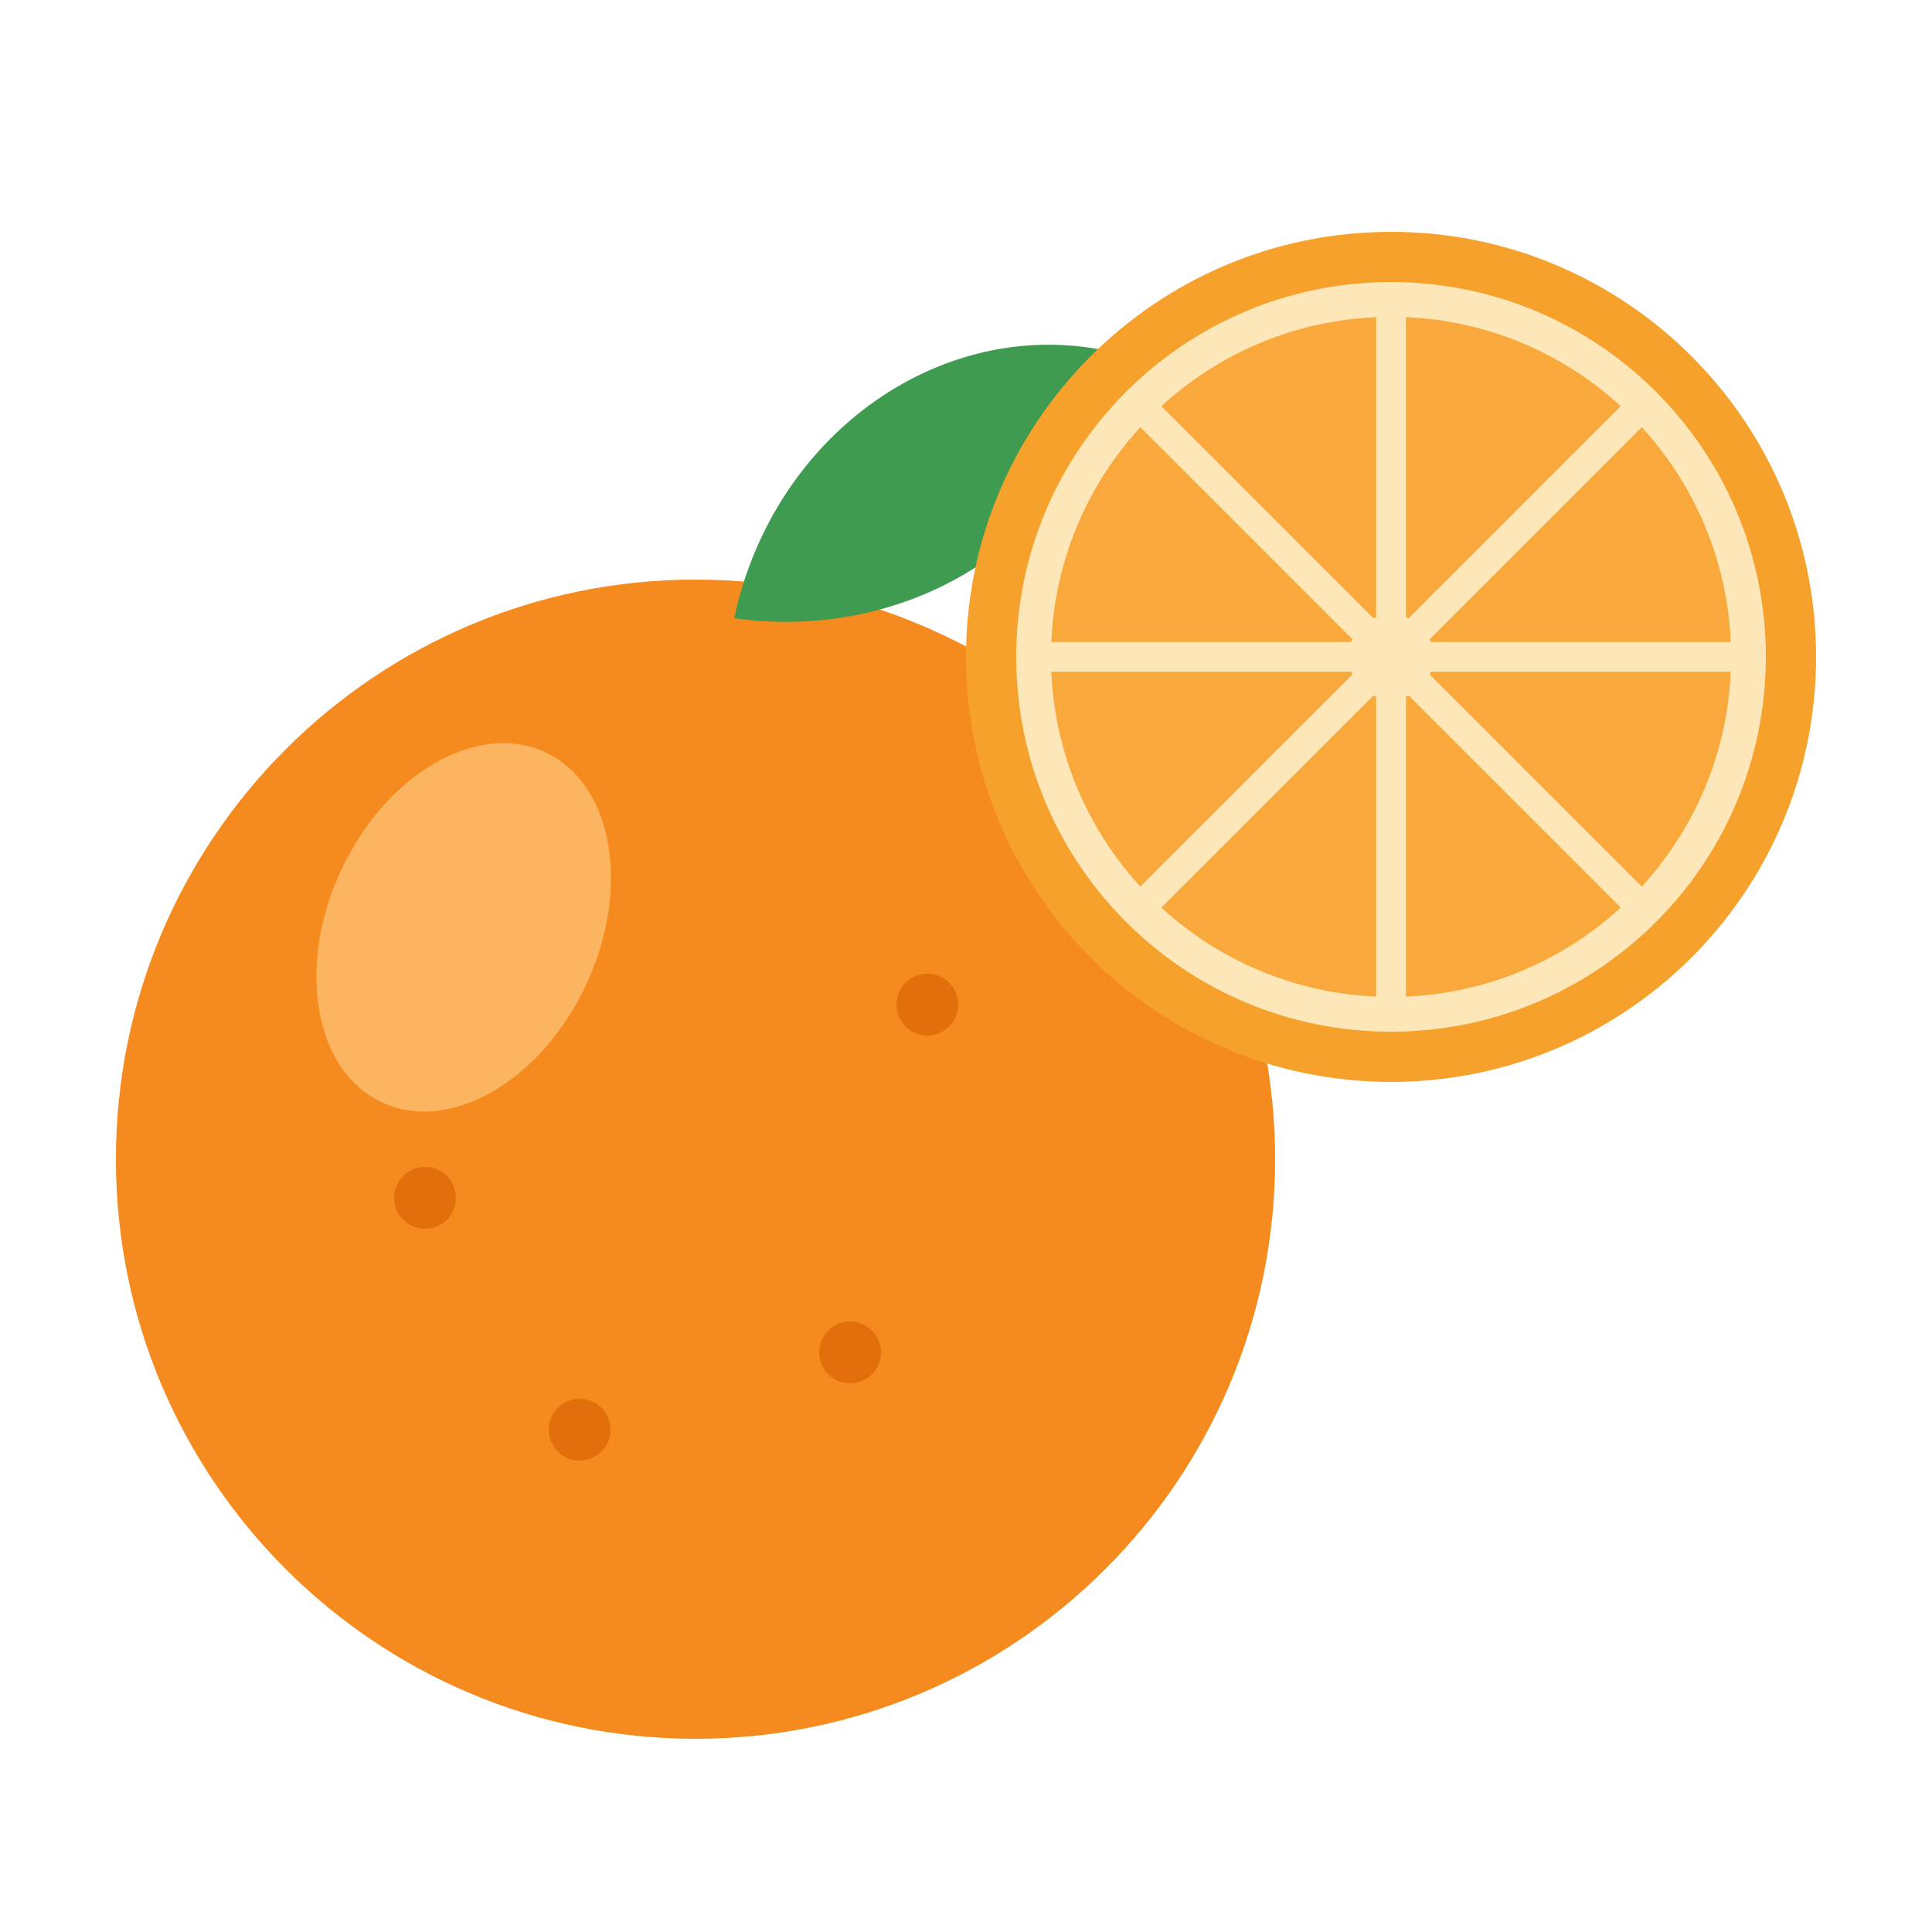
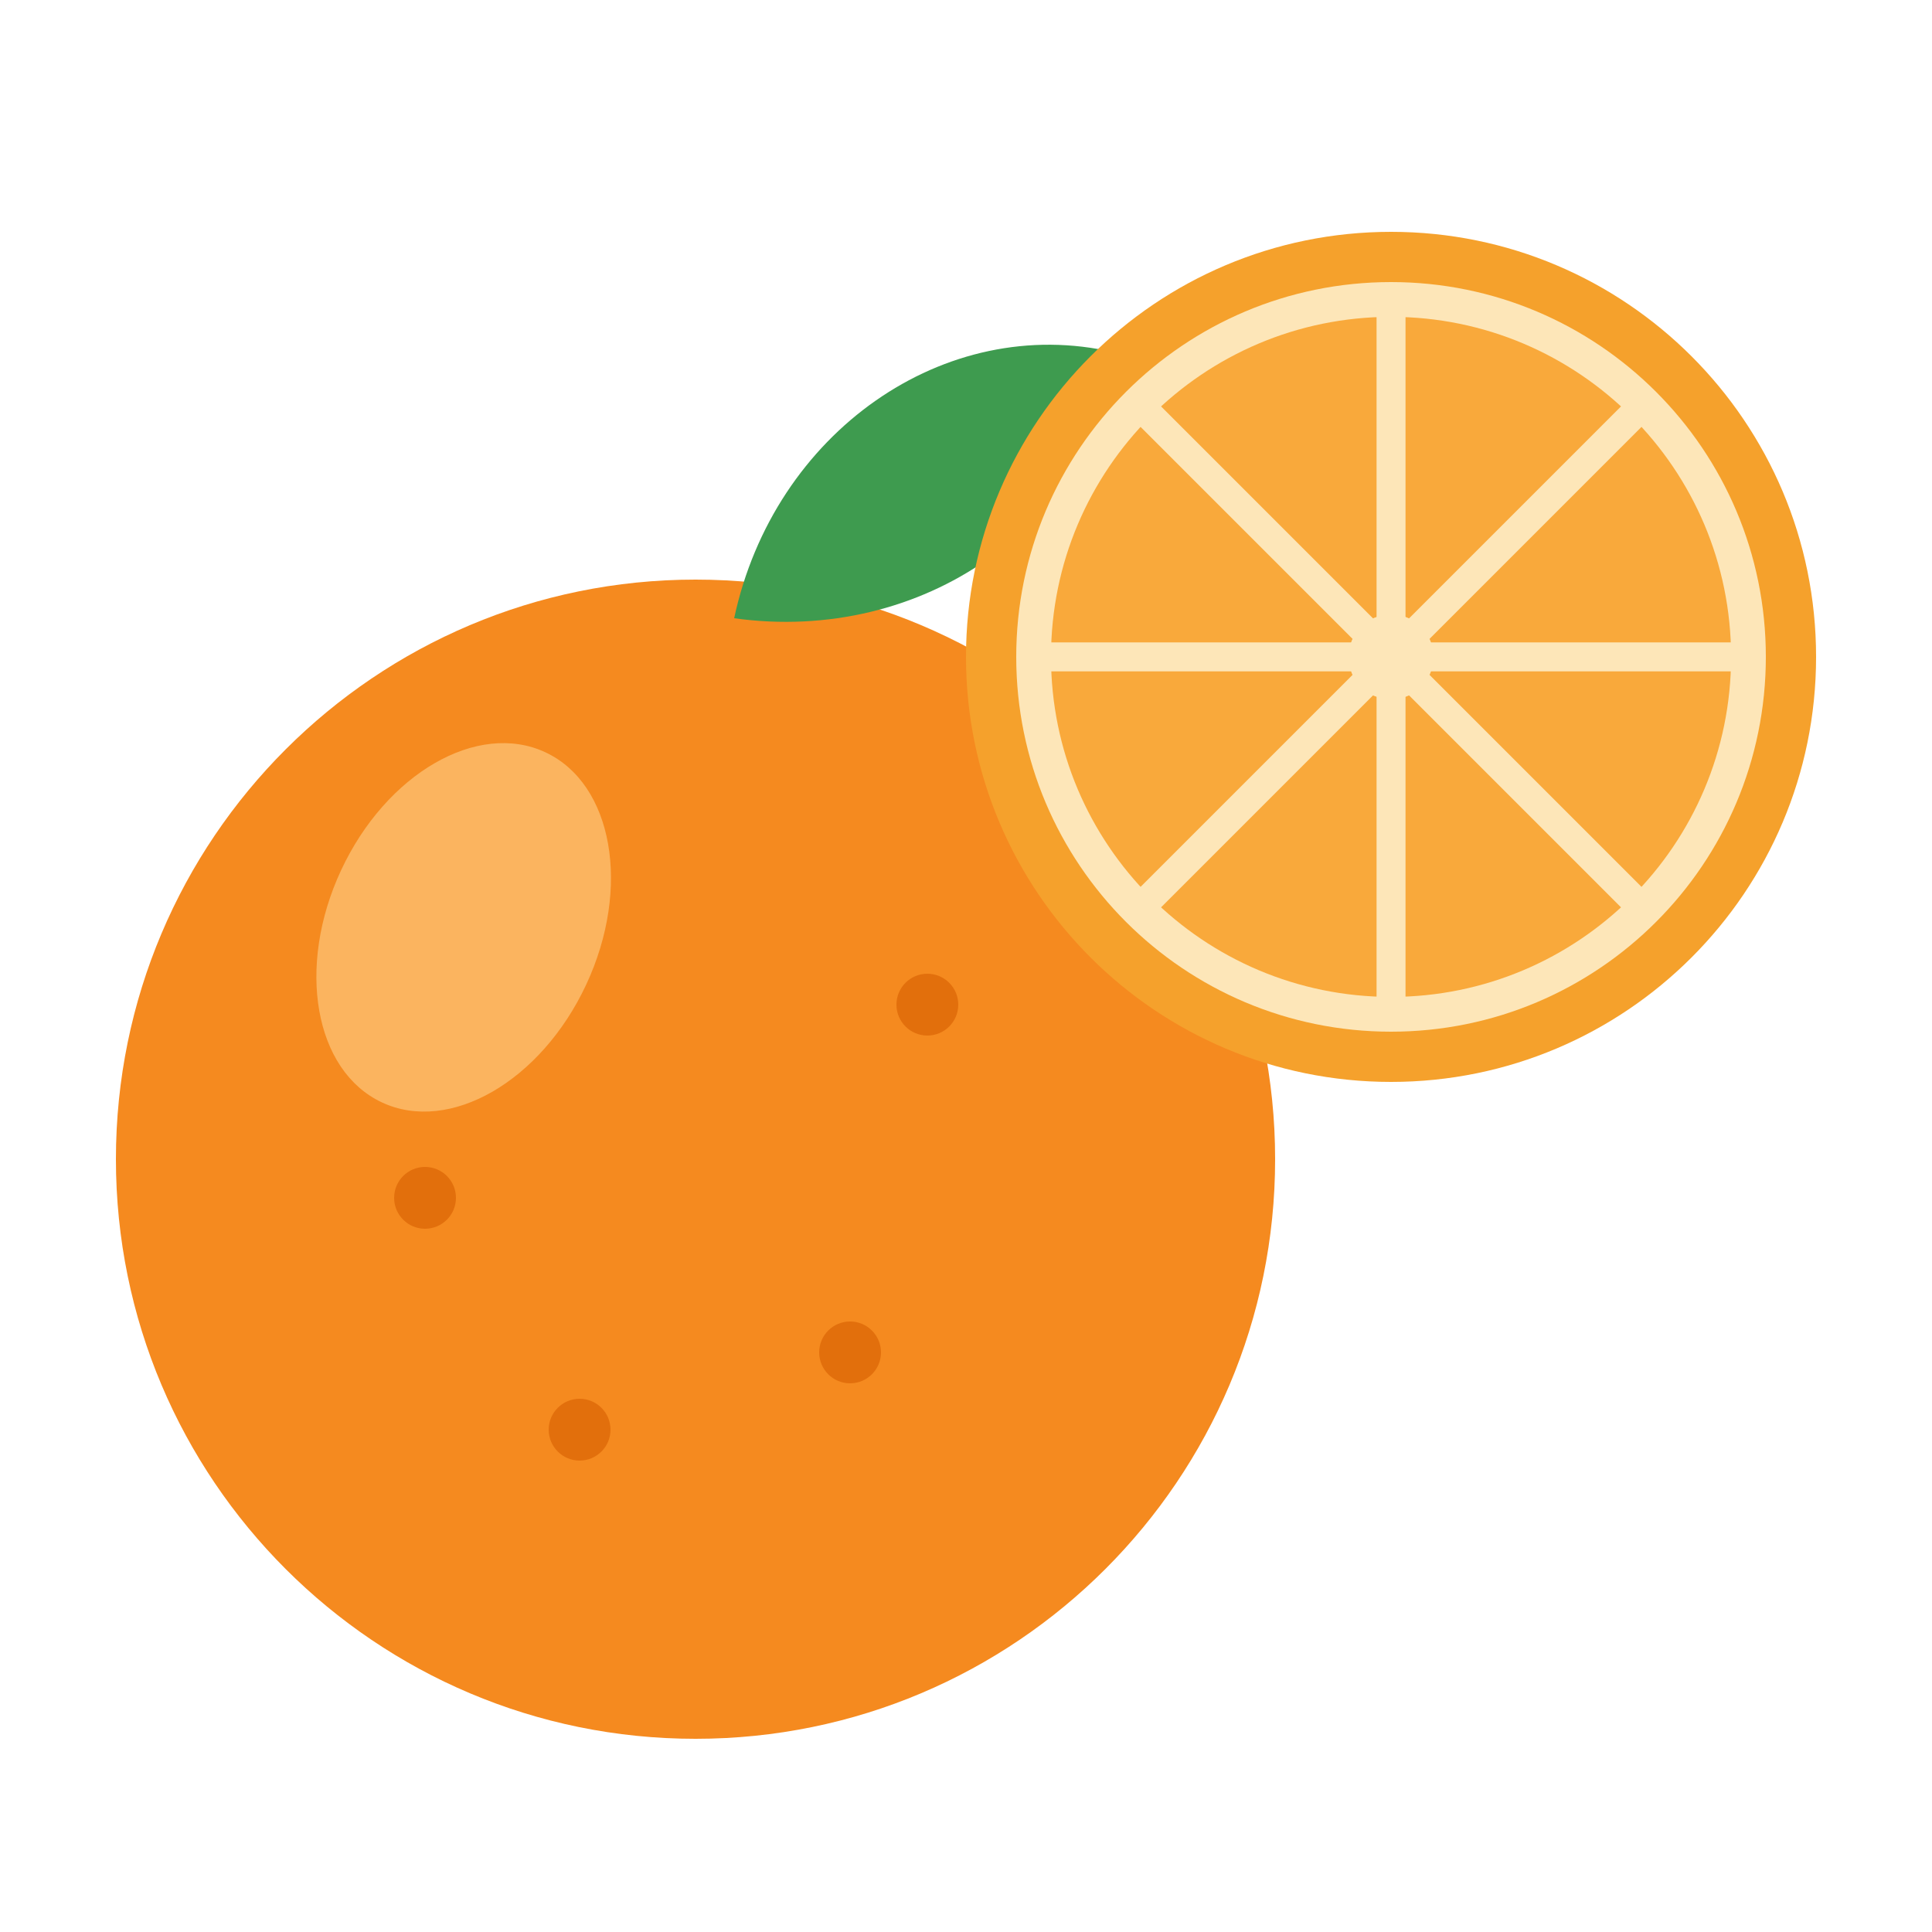
<svg xmlns="http://www.w3.org/2000/svg" viewBox="0 0 100 100">
  <circle cx="36" cy="60" r="30" fill="#F58A1F" />
  <ellipse cx="24" cy="48" rx="7" ry="10" fill="#FFD08A" opacity="0.6" transform="rotate(25 24 48)" />
  <circle cx="44" cy="70" r="1.6" fill="#E26F0C" />
  <circle cx="30" cy="74" r="1.6" fill="#E26F0C" />
  <circle cx="48" cy="52" r="1.6" fill="#E26F0C" />
  <circle cx="22" cy="62" r="1.6" fill="#E26F0C" />
  <g transform="translate(38 32) rotate(-35)">
    <path d="M0 0C7.2 -6.7 18 -6.7 24 0C18 6.7 7.2 6.7 0 0Z" fill="#3E9B4F" />
  </g>
  <circle cx="72" cy="34" r="22" fill="#F5A12C" />
  <circle cx="72" cy="34" r="19.4" fill="#FDE6B8" />
  <circle cx="72" cy="34" r="17.6" fill="#F9A93B" />
-   <path d="M72 34L89.6 34" fill="none" stroke="#FDE6B8" stroke-width="1.54" stroke-linecap="round" stroke-linejoin="round" />
-   <path d="M72 34L84.4 46.4" fill="none" stroke="#FDE6B8" stroke-width="1.54" stroke-linecap="round" stroke-linejoin="round" />
-   <path d="M72 34L72 51.6" fill="none" stroke="#FDE6B8" stroke-width="1.54" stroke-linecap="round" stroke-linejoin="round" />
-   <path d="M72 34L59.6 46.4" fill="none" stroke="#FDE6B8" stroke-width="1.54" stroke-linecap="round" stroke-linejoin="round" />
-   <path d="M72 34L54.4 34" fill="none" stroke="#FDE6B8" stroke-width="1.54" stroke-linecap="round" stroke-linejoin="round" />
-   <path d="M72 34L59.6 21.6" fill="none" stroke="#FDE6B8" stroke-width="1.54" stroke-linecap="round" stroke-linejoin="round" />
-   <path d="M72 34L72 16.4" fill="none" stroke="#FDE6B8" stroke-width="1.54" stroke-linecap="round" stroke-linejoin="round" />
-   <path d="M72 34L84.4 21.6" fill="none" stroke="#FDE6B8" stroke-width="1.54" stroke-linecap="round" stroke-linejoin="round" />
+   <path d="M72 34L89.6 34M72 34L84.4 46.4M72 34L72 51.6M72 34L59.6 46.4M72 34L54.4 34M72 34L59.6 21.6M72 34L72 16.4M72 34L84.4 21.6" fill="none" stroke="#FDE6B8" stroke-width="1.5" stroke-linecap="round" />
  <circle cx="72" cy="34" r="2.2" fill="#FDE6B8" />
</svg>
